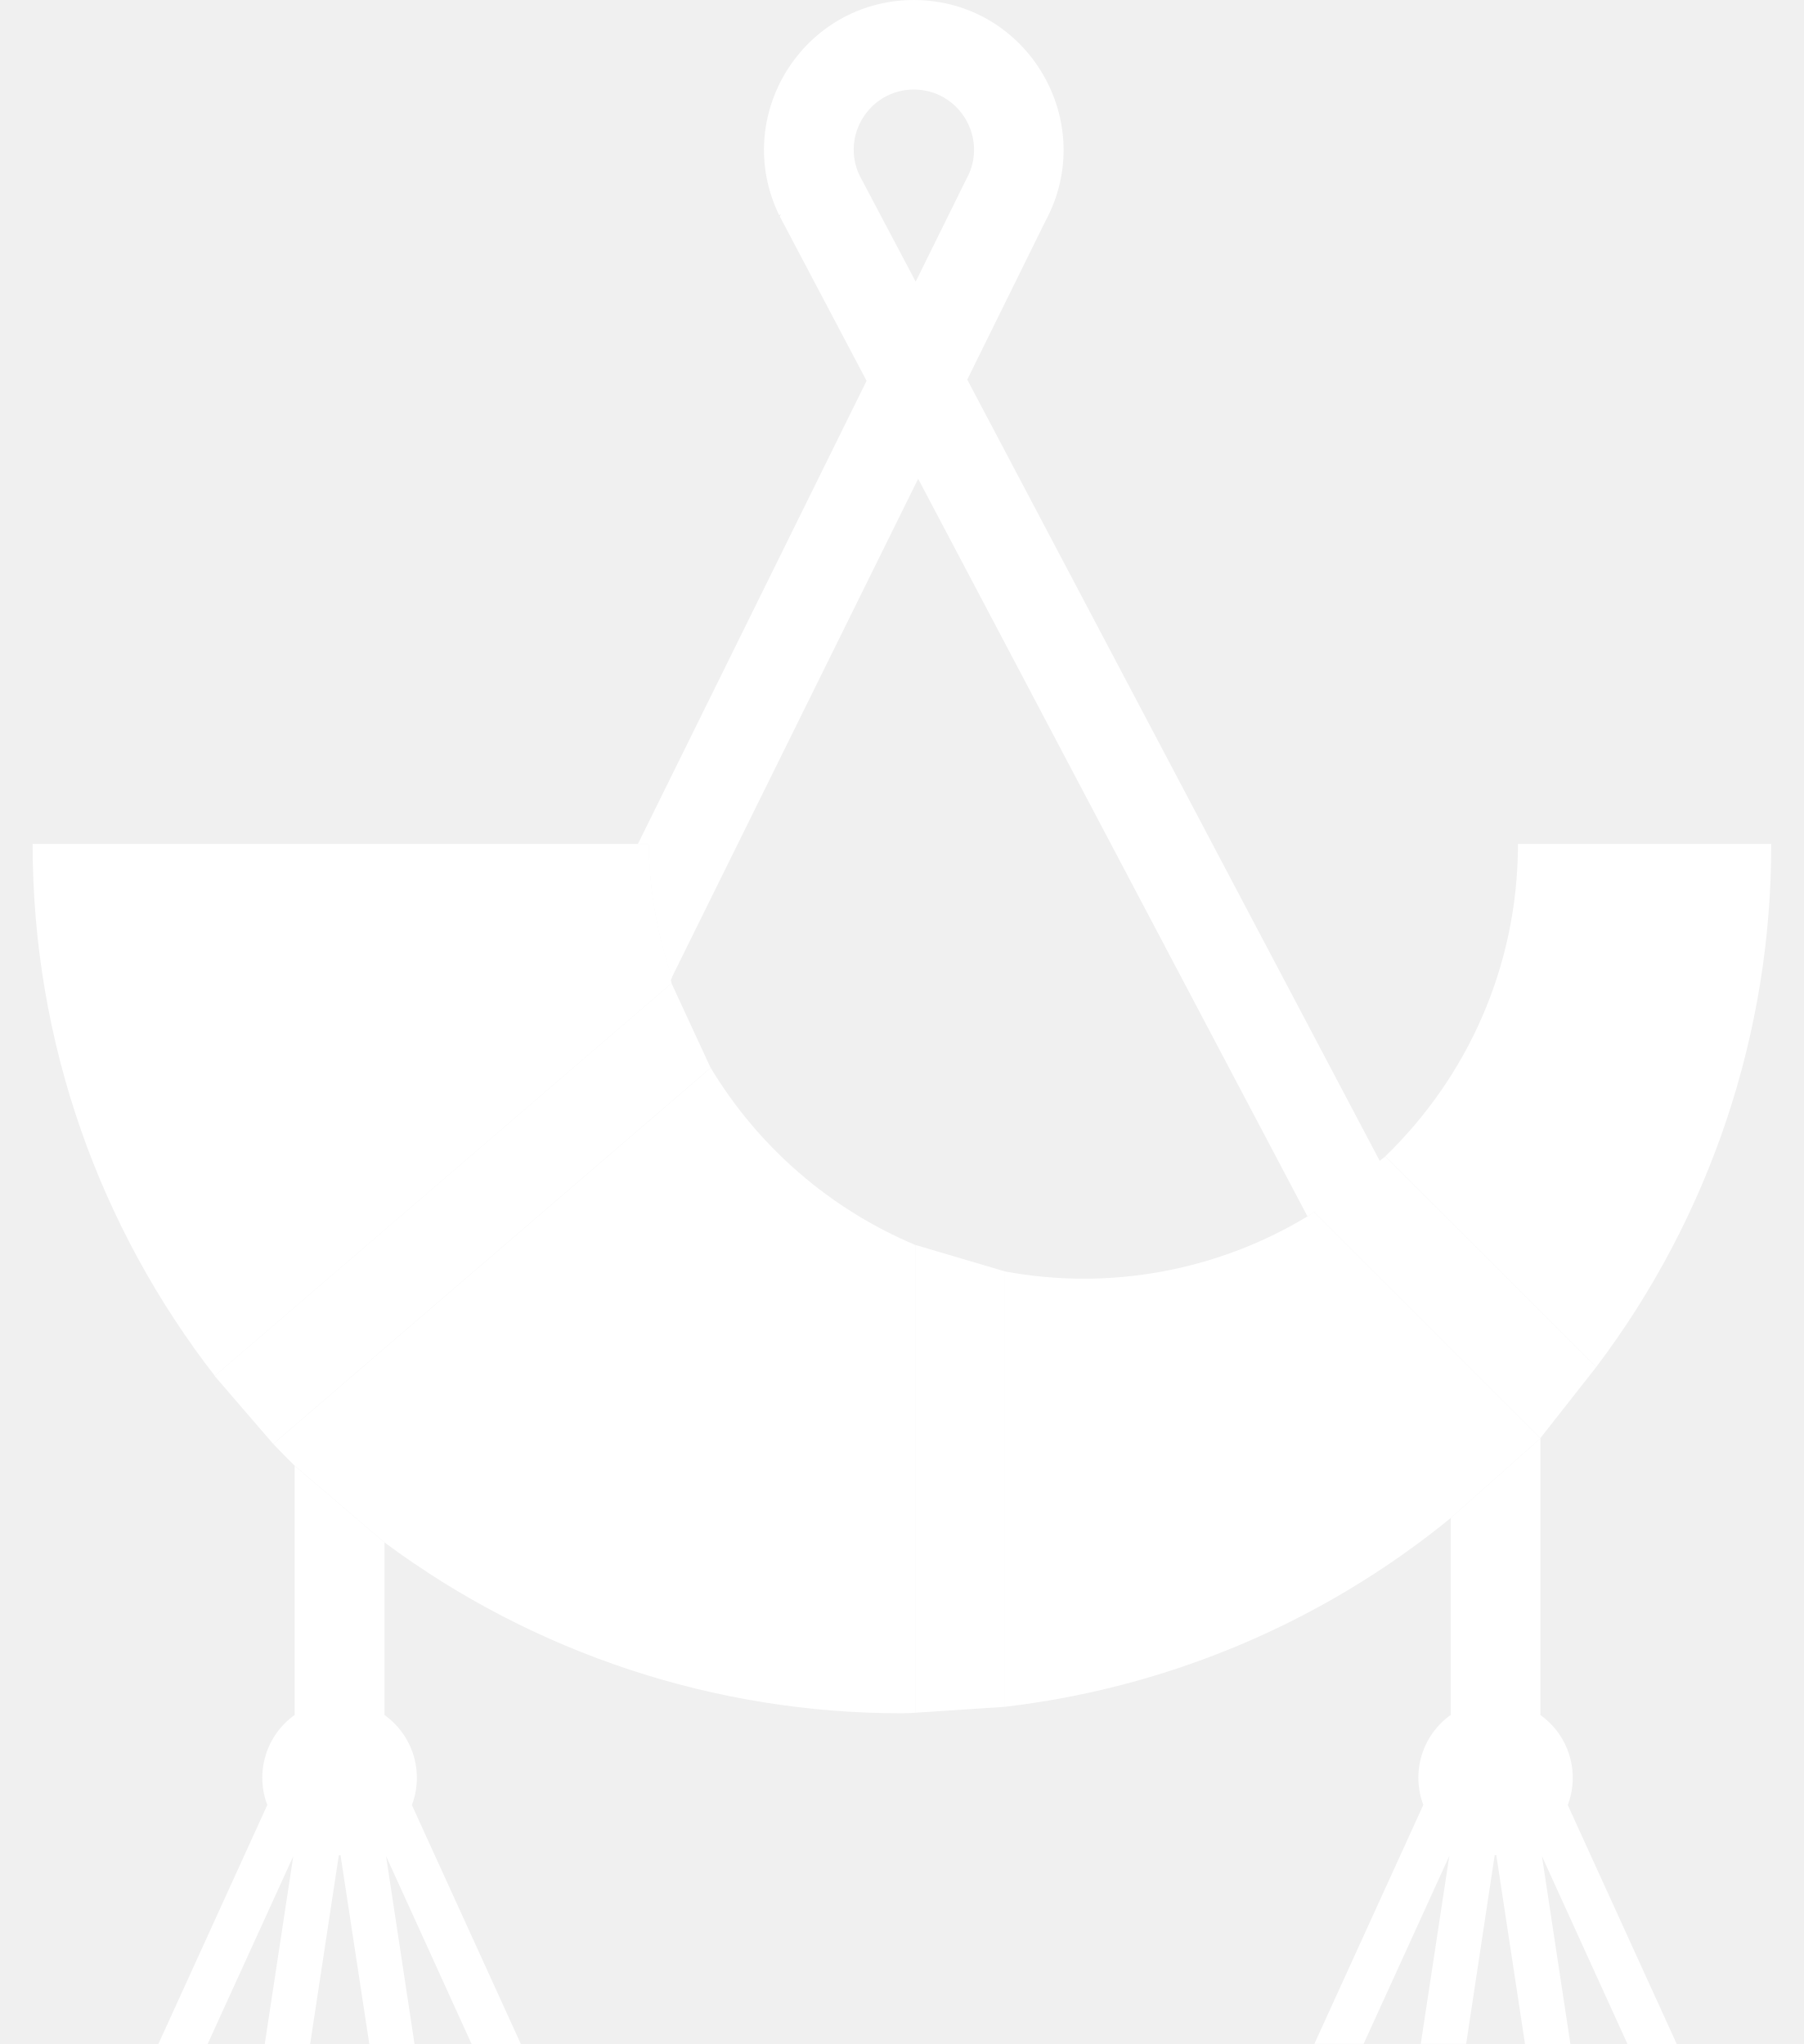
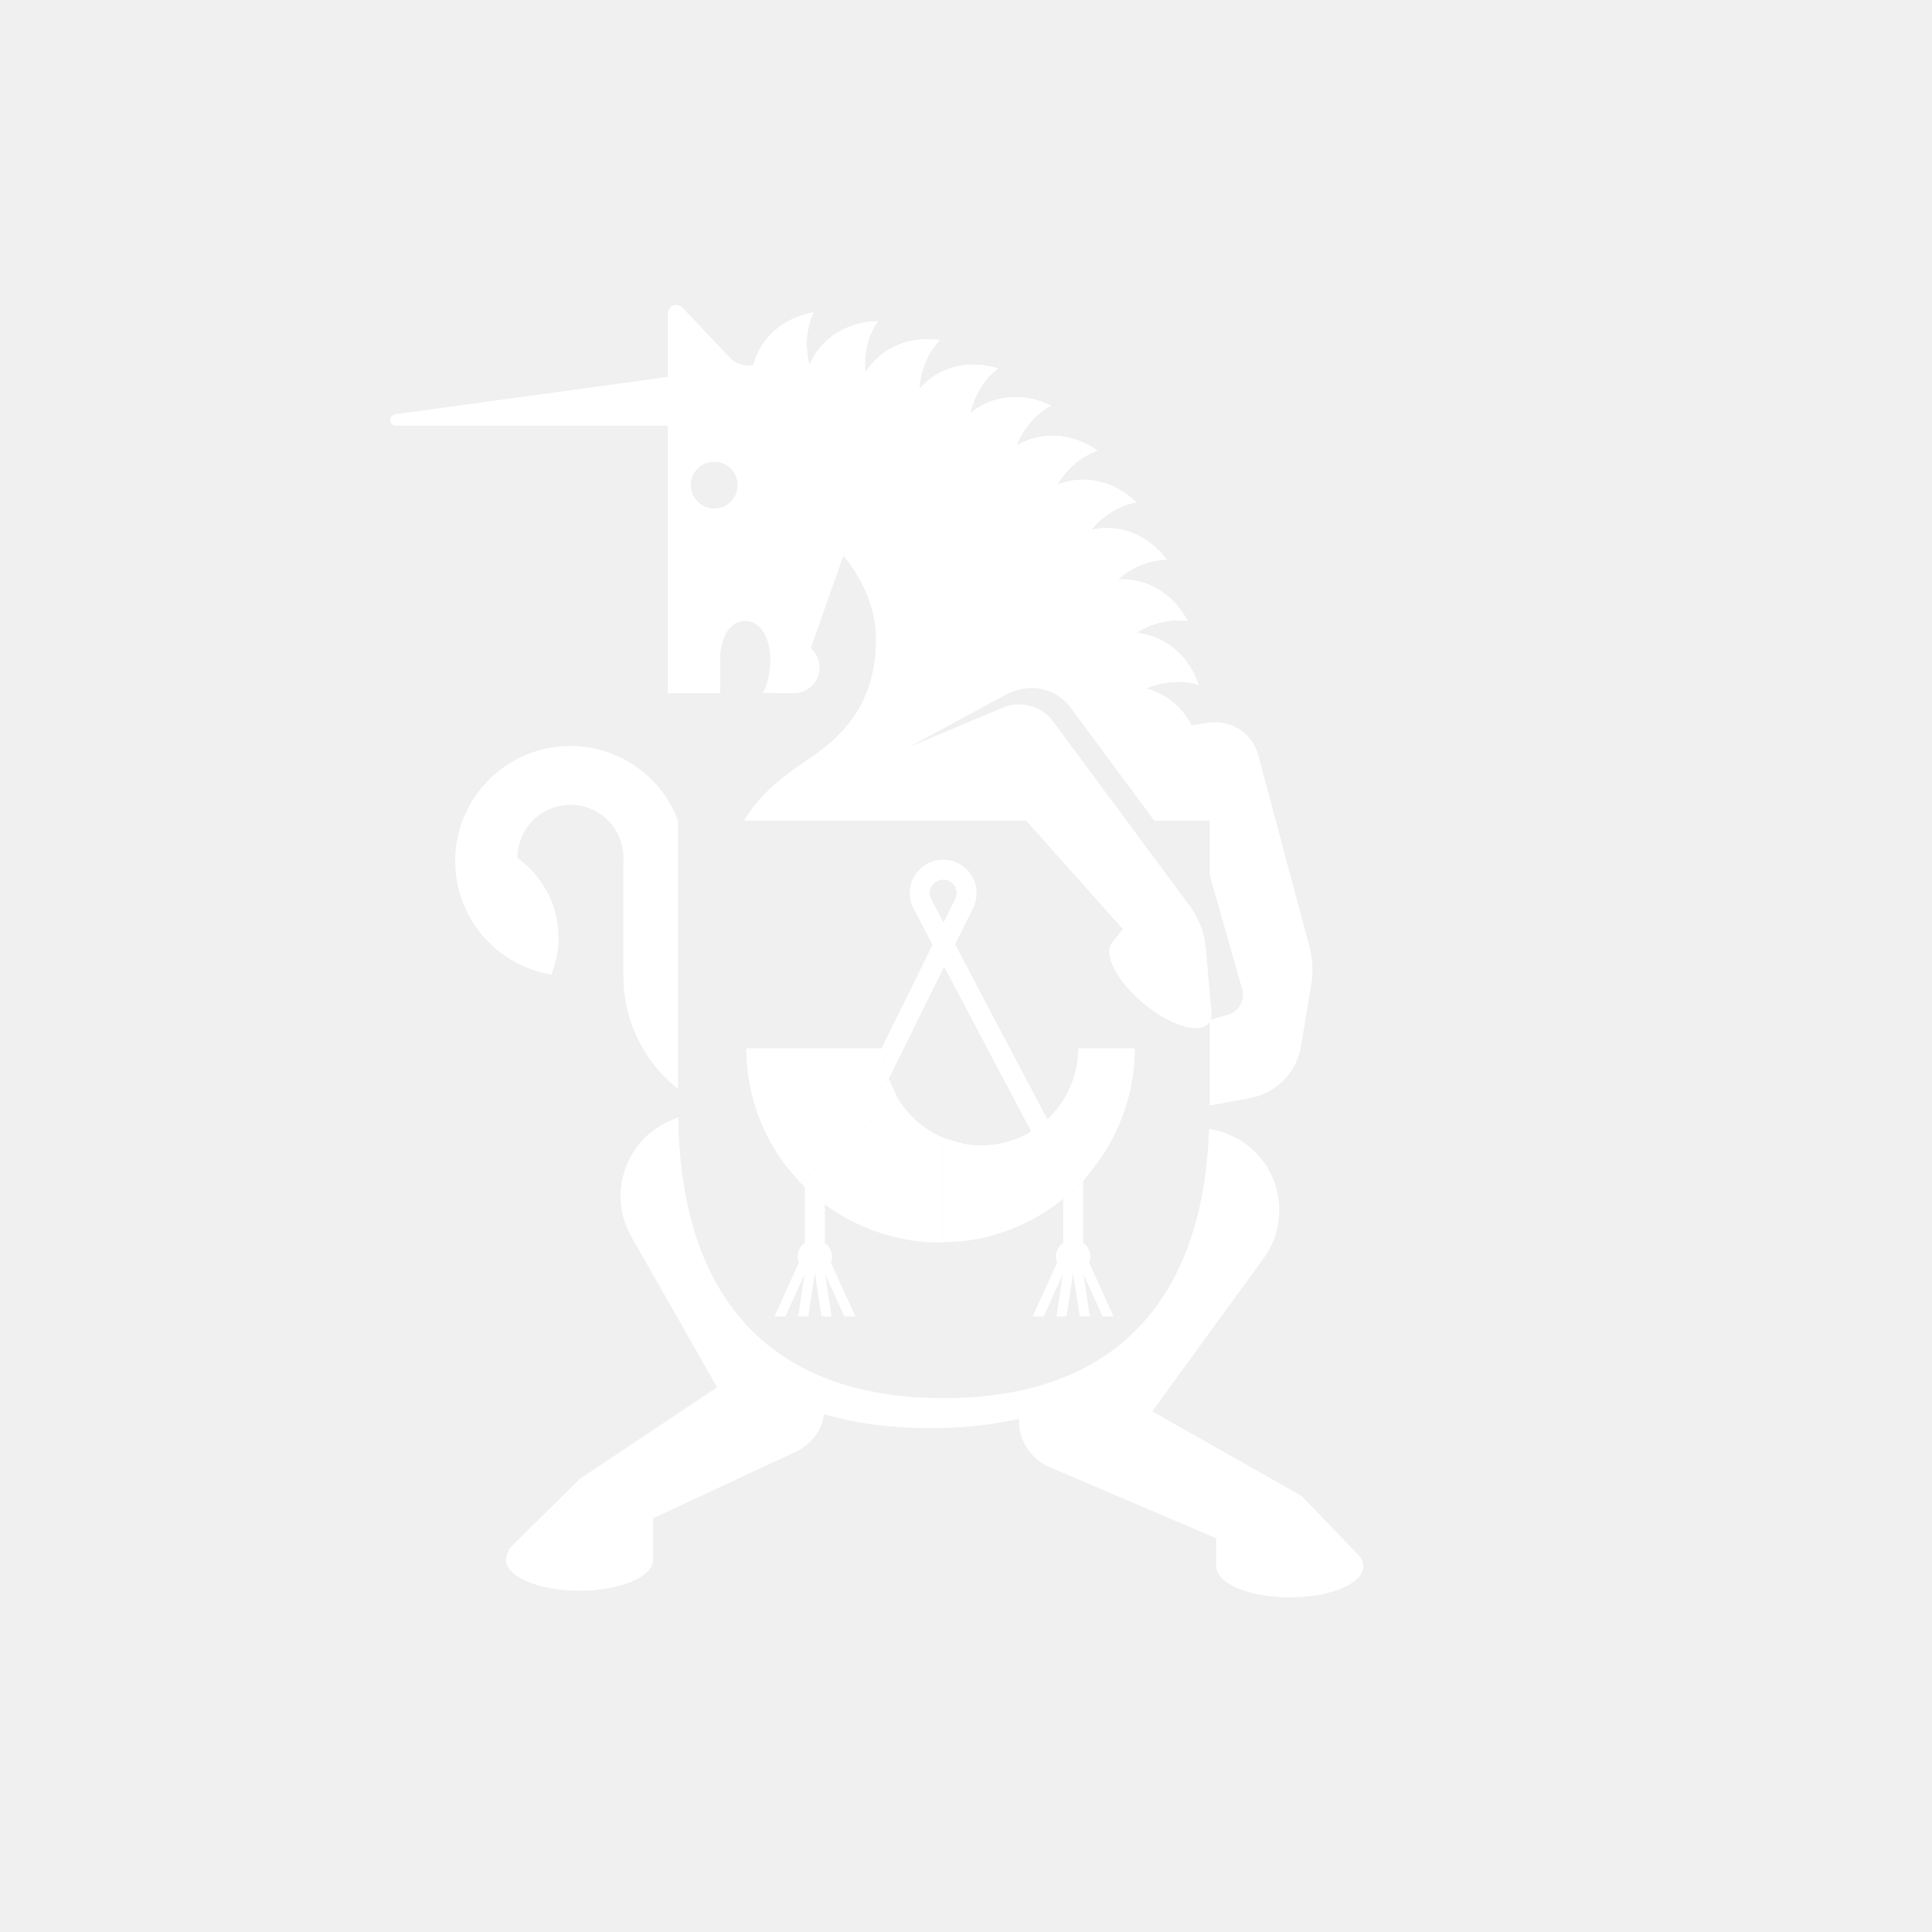
- <svg width="30" height="34" viewBox="39.579 23.695 22.487 26.439">
+ <svg xmlns="http://www.w3.org/2000/svg" width="73" height="73">
  <g fill="#fff" fill-rule="evenodd">
-     <path d="m56.154 39.374-.087.055-5.035-9.541-3.186 6.451c-.191-.556-.293-1.14-.3-1.728h-.138l2.957-5.99-1.123-2.128.018-.029-.026.014c-.622-1.287.313-2.78 1.742-2.783 1.469.003 2.4 1.576 1.699 2.866l-1.008 2.044 5.339 10.115c-.26.244-.547.463-.85.654m-5.179-14.521c-.573 0-.95.601-.7 1.117l.723 1.368.656-1.328c.288-.518-.086-1.155-.679-1.157m-6.845 18.795-1.16-.991c-.095-.093-.188-.188-.28-.285l5.657-4.865c.617 1.025 1.544 1.828 2.647 2.292v6.051c-.058.002-.115.006-.173.006-2.41.003-4.757-.772-6.691-2.209v.002Z" />
-     <path d="m42.971 42.657 1.16.99v2.232a.997.997 0 0 1 .354 1.164l1.409 3.091h-.637l-1.106-2.43.368 2.43h-.585l-.372-2.443-.011.002h-.011l-.371 2.442h-.587l.369-2.43-1.108 2.43h-.637l1.409-3.093a.996.996 0 0 1 .354-1.164v-3.22zm14.948.674 1.16-1.031v3.579a.996.996 0 0 1 .354 1.164l1.409 3.091h-.637l-1.106-2.43.368 2.43h-.587l-.371-2.442h-.021l-.369 2.44h-.587l.369-2.43-1.108 2.43h-.637l1.409-3.091a.997.997 0 0 1 .355-1.164V43.331zm-6.924-3.533 1.16.343v5.631l-1.16.077v-6.051zm-3.153-3.385.506 1.094-5.657 4.865-.757-.879 5.909-5.08zm8.312 2.961.919-.72 2.727 2.725-.722.919-2.926-2.926z" />
-     <path d="m59.079 42.3-2.926-2.926-.086.055c-1.173.708-2.564.962-3.912.712v5.631c2.116-.248 4.115-1.095 5.765-2.442l1.16-1.031Zm-11.673-7.689h-7.826c0 2.593.881 4.979 2.356 6.881l5.909-5.08c-.003-.012-.008-.026-.012-.038l.017-.035c-.191-.556-.294-1.14-.302-1.728h-.141Zm14.66 0h-3.277c0 1.587-.659 3.019-1.716 4.041l2.727 2.727c1.474-1.949 2.269-4.326 2.264-6.768h.002Z" />
+     <path d="m39.018 42.717-.057.036-3.287-6.228-2.08 4.211a3.623 3.623 0 0 1-.196-1.128h-.09l1.93-3.91-.733-1.389.012-.019-.017.009a1.266 1.266 0 0 1 1.137-1.817 1.266 1.266 0 0 1 1.109 1.871l-.658 1.334 3.485 6.603c-.17.159-.357.302-.555.427m-3.381-9.479a.508.508 0 0 0-.457.729l.472.893.428-.867a.508.508 0 0 0-.443-.755m-10.018 7.869h-.048a5.424 5.424 0 0 1-2.017-4.225v-4.345h-.001a2.002 2.002 0 1 0-4-.118 3.7 3.7 0 0 1 1.277 4.406 4.349 4.349 0 1 1 4.789-5.821v10.103zm5.55 4.4-.757-.647a7.165 7.165 0 0 1-.183-.186l3.693-3.176a3.682 3.682 0 0 0 1.728 1.496v3.95c-.038.001-.075.004-.113.004a7.306 7.306 0 0 1-4.368-1.442z" />
+     <path d="m30.412 44.86.757.646v1.457a.651.651 0 0 1 .231.76l.92 2.018h-.416l-.722-1.586.24 1.586h-.382l-.243-1.595-.007.001h-.007l-.242 1.594h-.383l.241-1.586-.723 1.586h-.416l.92-2.019a.65.65 0 0 1 .231-.76V44.86zm9.758.44.757-.673v2.336a.65.65 0 0 1 .231.76l.92 2.018h-.416l-.722-1.586.24 1.586h-.383l-.242-1.594h-.014L40.3 49.74h-.383l.241-1.586-.723 1.586h-.416l.92-2.018a.651.651 0 0 1 .232-.76V45.3zm-4.52-2.306.757.224v3.676l-.757.05v-3.95zm-2.058-2.21.33.714-3.693 3.176-.494-.574 3.857-3.316zm5.426 1.933.6-.47 1.78 1.779-.471.6-1.91-1.91z" />
+     <path d="M45.707 41.77V38.6c-.013.023-.025.045-.041.064-.358.427-1.463.088-2.47-.757-1.005-.843-1.53-1.873-1.173-2.3l.405-.498c-.958-1.077-2.456-2.76-3.662-4.105H28.122c.495-.887 1.352-1.616 2.496-2.371 1.695-1.12 2.48-2.553 2.48-4.477 0-1.2-.518-2.298-1.231-3.152l-1.235 3.484a.97.97 0 0 1-.63 1.705l-1.184-.009c.178-.274.29-.797.29-1.223 0-.835-.36-1.5-.952-1.5-.6 0-.948.636-.948 1.515v1.217h-1.974V16.09H14.96a.219.219 0 0 1-.03-.436l10.305-1.414v-2.402a.32.32 0 0 1 .532-.238l1.793 1.9c.205.217.497.33.794.306l.106-.008a2.675 2.675 0 0 1 .992-1.454c.178-.133.378-.249.593-.337.216-.087.45-.166.698-.205a2.711 2.711 0 0 0-.255 1c-.02.326.014.643.086.956l.022.001a2.696 2.696 0 0 1 .954-1.136c.441-.297 1-.48 1.617-.487-.4.583-.52 1.256-.474 1.905l.022.004c.13-.2.287-.383.47-.546a2.52 2.52 0 0 1 .65-.425c.242-.11.51-.196.79-.23a2.887 2.887 0 0 1 .885.006c-.488.514-.712 1.158-.77 1.804l.022.008a2.81 2.81 0 0 1 .55-.467 2.69 2.69 0 0 1 .71-.314c.259-.078.53-.107.815-.103a3 3 0 0 1 .873.145c-.564.433-.887 1.034-1.045 1.66l.02.012c.387-.313.848-.51 1.37-.576a3.01 3.01 0 0 1 .82.028c.28.05.56.147.84.278-.627.342-1.042.886-1.294 1.48l.017.013a2.675 2.675 0 0 1 1.441-.352 2.95 2.95 0 0 1 1.59.562c-.666.235-1.16.707-1.506 1.257l.015.017a2.65 2.65 0 0 1 1.477-.123c.13.026.262.062.393.107a3.316 3.316 0 0 1 .75.402c.117.089.231.187.342.295-.698.13-1.259.517-1.685 1.004l.013.02c.234-.048.477-.068.72-.054.252.018.507.072.759.164.499.185.97.532 1.34 1.028-.713.019-1.328.314-1.824.728l.01.02a2.628 2.628 0 0 1 .718.061c.247.058.493.15.728.28.227.133.445.303.647.507.193.207.367.449.512.722-.706-.095-1.363.101-1.916.43l.006.022a2.7 2.7 0 0 1 1.37.567c.204.167.4.367.56.601.155.235.3.5.392.793a2.71 2.71 0 0 0-1.025-.104 3.317 3.317 0 0 0-.934.227l.002.022a2.747 2.747 0 0 1 .982.504 2.831 2.831 0 0 1 .704.876l.664-.095a1.683 1.683 0 0 1 1.889 1.343l1.901 7.1c.127.473.151.969.07 1.452l-.388 2.357v-.001a2.393 2.393 0 0 1-1.94 1.936l-1.234.232-.273.043zm-4.78 2.857-1.91-1.91-.056.036a3.657 3.657 0 0 1-2.554.465v3.676A7.298 7.298 0 0 0 40.17 45.3l.757-.673zm-7.62-5.019h-5.109c0 1.693.575 3.25 1.538 4.492l3.857-3.316a.526.526 0 0 0-.008-.025l.011-.023a3.621 3.621 0 0 1-.197-1.128h-.09zm9.57 0h-2.139c0 1.036-.43 1.971-1.12 2.638l1.78 1.78a7.306 7.306 0 0 0 1.478-4.418zm8.444 19.138-2.144-2.226-5.64-3.192 4.238-5.822a3.106 3.106 0 0 0-.763-4.325 3.18 3.18 0 0 0-1.327-.522c-.11 3.116-.937 5.576-2.478 7.299-1.703 1.904-4.241 2.87-7.544 2.87-3.314 0-5.856-.966-7.555-2.87-1.607-1.8-2.436-4.407-2.48-7.739-.22.085-.442.181-.625.286a3.106 3.106 0 0 0-1.137 4.243l3.23 5.67-5.198 3.466-2.709 2.684.054.009a.59.59 0 0 0-.126.351c0 .65 1.245 1.178 2.78 1.178 1.537 0 2.781-.528 2.781-1.178v-1.56l5.409-2.523a1.857 1.857 0 0 0 1.053-1.409c1.207.35 2.548.527 4.018.527 1.2 0 2.313-.12 3.338-.352a1.948 1.948 0 0 0 1.048 1.777l6.41 2.733v1.058c0 .65 1.245 1.178 2.78 1.178 1.536 0 2.781-.528 2.781-1.178 0-.153-.07-.299-.194-.433zM26.986 19.214a.883.883 0 1 0 0-1.767.883.883 0 0 0 0 1.767zm12.808 8.048 5.163 6.971c.346.47.556 1.028.607 1.61l.21 2.398a.654.654 0 0 1-.034.289l.663-.192a.777.777 0 0 0 .532-.96l-1.228-4.32v-2.054h-2.098l-3.14-4.244c-.597-.808-1.61-.974-2.486-.5l-3.659 1.977 3.564-1.497a1.6 1.6 0 0 1 1.906.522z" />
+     <path d="m43.307 27.635 1.71-.233a2.828 2.828 0 0 0-.703-.876 2.79 2.79 0 0 0-.982-.504c0-.007 0-.014-.002-.022.299-.118.61-.199.934-.227.336-.028.682 0 1.025.104a3.204 3.204 0 0 0-.391-.793 2.908 2.908 0 0 0-.56-.602 2.689 2.689 0 0 0-1.37-.567l-.007-.02c.553-.33 1.21-.526 1.917-.43a3.425 3.425 0 0 0-.513-.723 3.127 3.127 0 0 0-.648-.506 2.798 2.798 0 0 0-1.101-.338 2.824 2.824 0 0 0-.345-.003l-.009-.02c.496-.415 1.111-.71 1.824-.729a2.973 2.973 0 0 0-1.34-1.028 2.793 2.793 0 0 0-.76-.164 2.752 2.752 0 0 0-.72.055.672.672 0 0 0-.012-.02c.426-.488.987-.876 1.685-1.005a3.74 3.74 0 0 0-.342-.296 3.548 3.548 0 0 0-.37-.23 2.888 2.888 0 0 0-.38-.171 3.057 3.057 0 0 0-.393-.107 2.654 2.654 0 0 0-1.477.123l-.015-.017c.346-.55.84-1.022 1.507-1.257a2.957 2.957 0 0 0-1.591-.562 2.673 2.673 0 0 0-1.441.352 1.353 1.353 0 0 0-.017-.013c.252-.594.667-1.137 1.294-1.48a3.365 3.365 0 0 0-.84-.278 3.004 3.004 0 0 0-.82-.028 2.68 2.68 0 0 0-1.37.576l-.02-.011c.158-.627.481-1.228 1.046-1.662a3.012 3.012 0 0 0-.874-.144 2.691 2.691 0 0 0-.815.102 2.69 2.69 0 0 0-.71.315c-.205.132-.389.29-.55.467l-.022-.008c.058-.646.282-1.29.77-1.804a3.012 3.012 0 0 0-.45-.037 3.524 3.524 0 0 0-.435.031 2.715 2.715 0 0 0-1.44.655 2.736 2.736 0 0 0-.47.547l-.022-.005c-.045-.65.074-1.322.474-1.905a2.951 2.951 0 0 0-1.617.487 2.57 2.57 0 0 0-.576.523c-.155.19-.28.395-.378.613l-.022-.001a3.286 3.286 0 0 1-.086-.956c.022-.335.1-.678.255-1a3.23 3.23 0 0 0-.698.206 2.703 2.703 0 0 0-.593.335 2.669 2.669 0 0 0-.992 1.455l-.106.008" />
  </g>
</svg>
